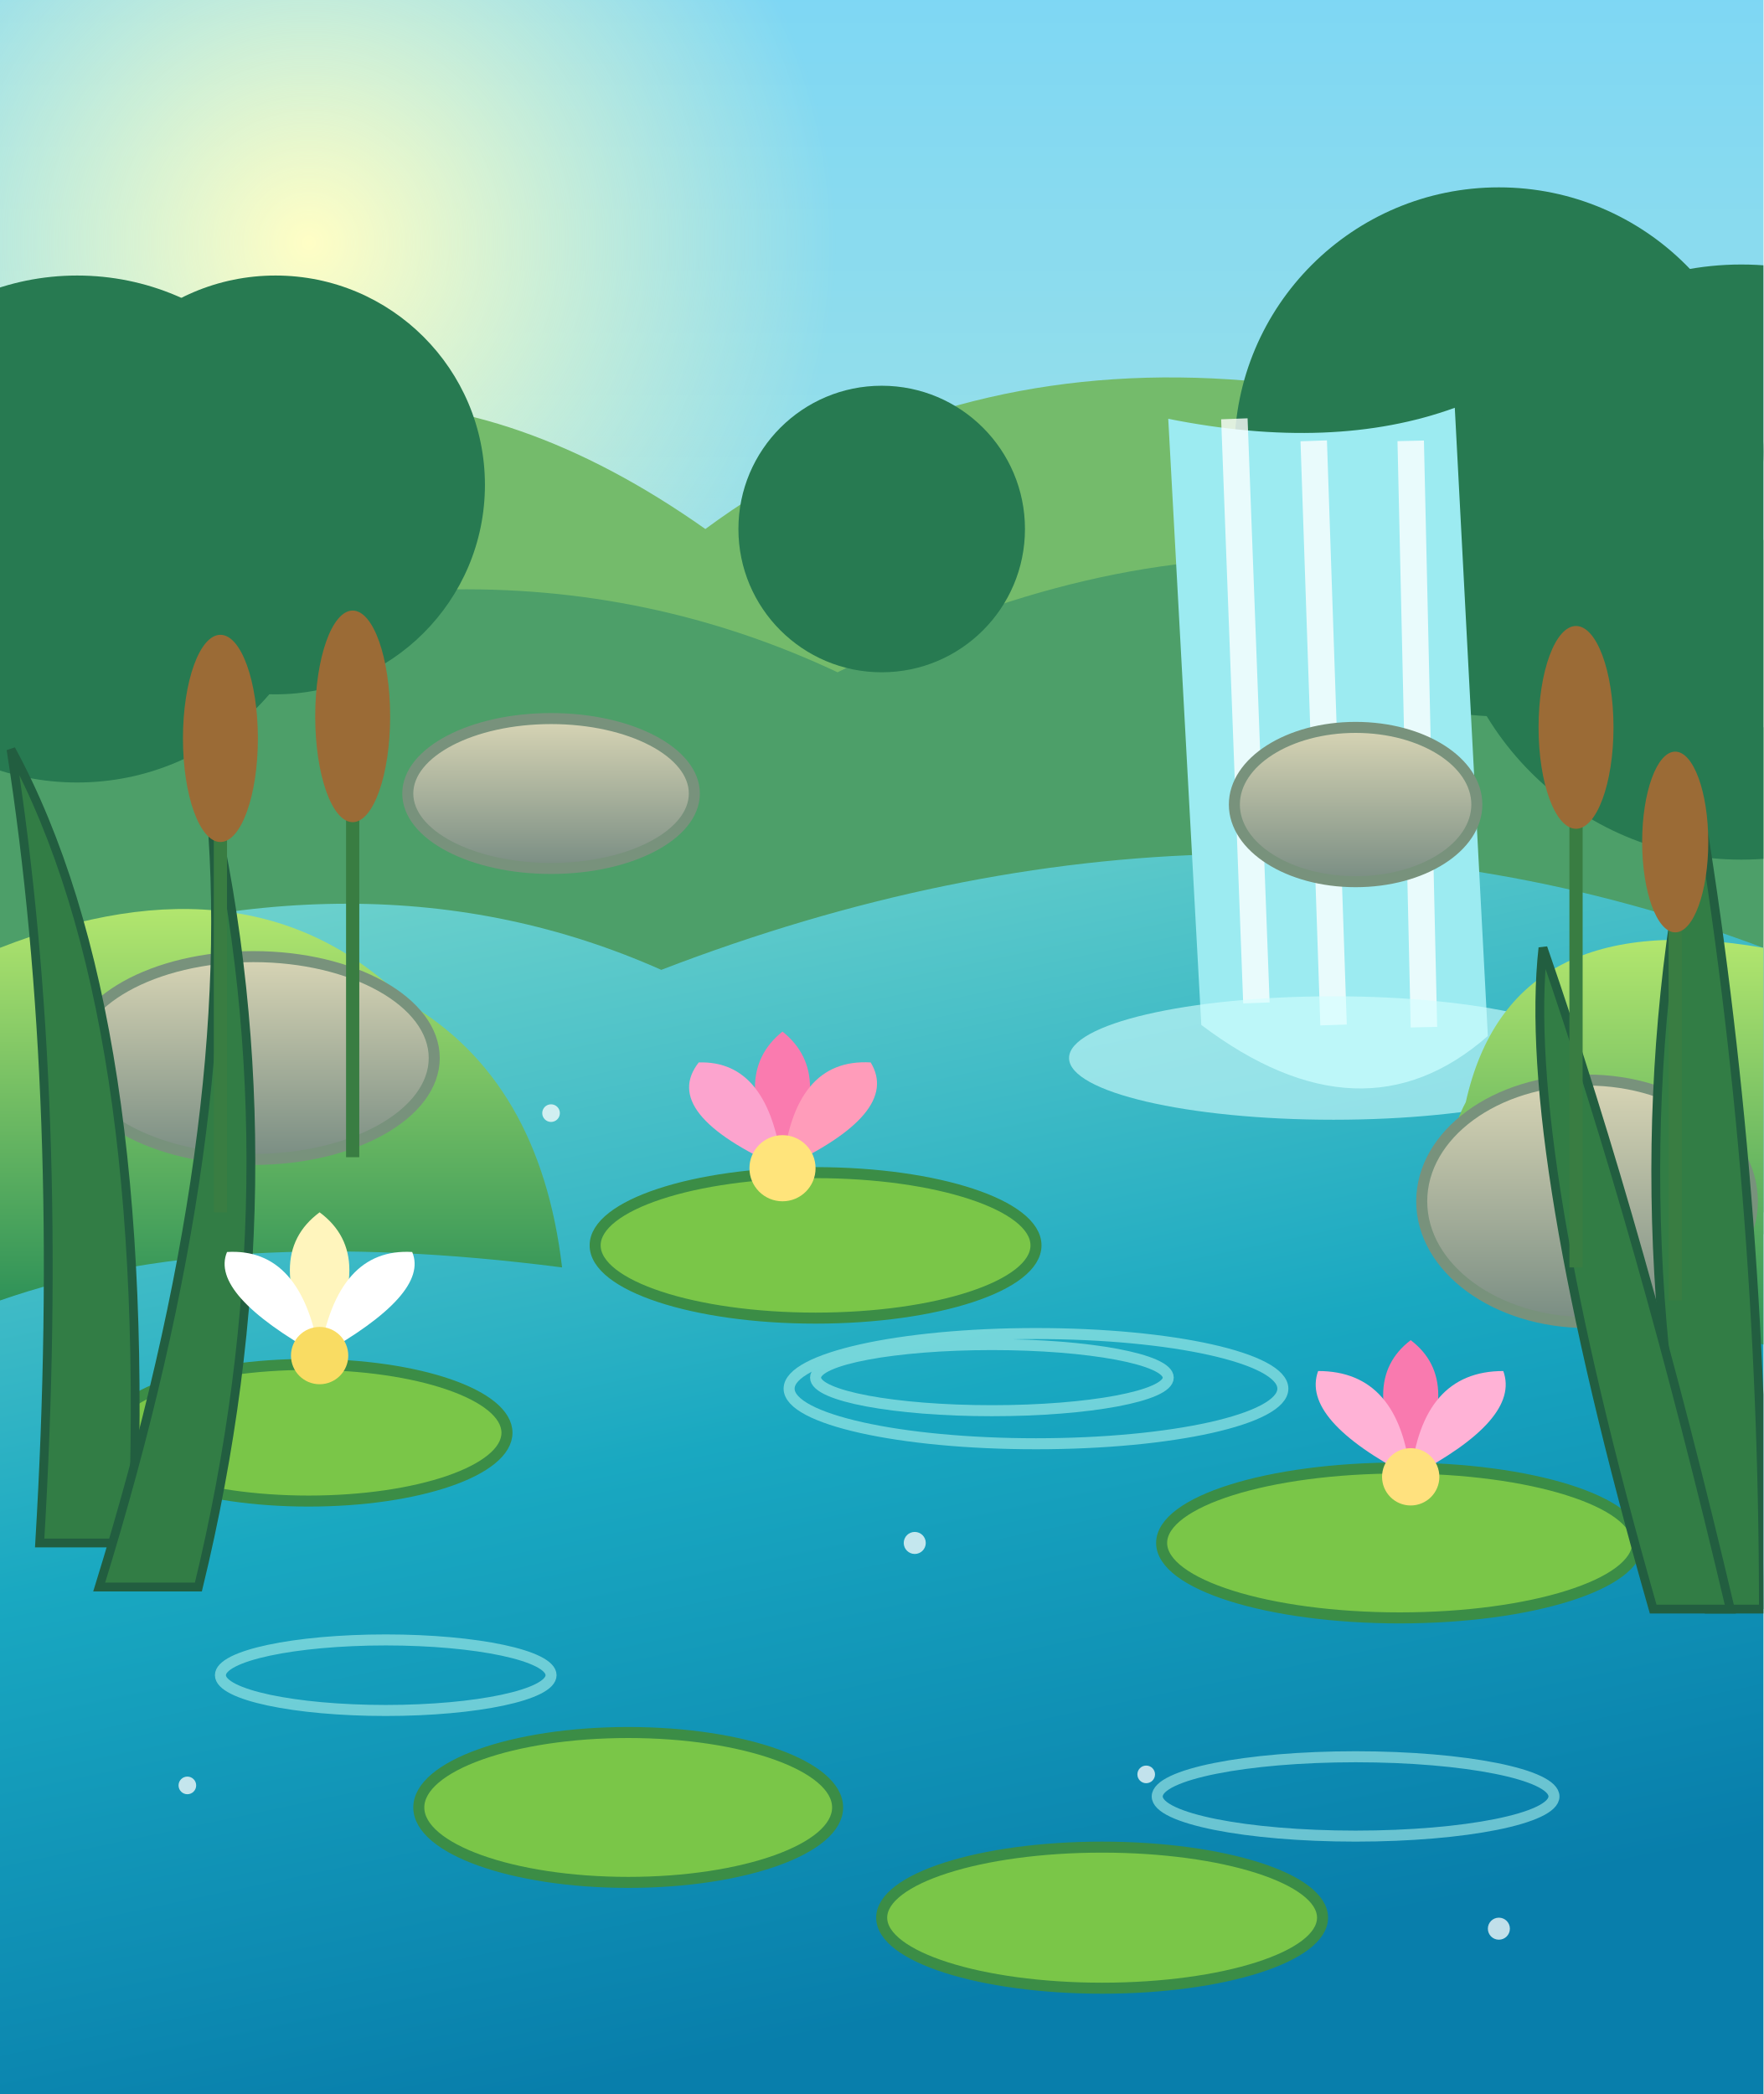
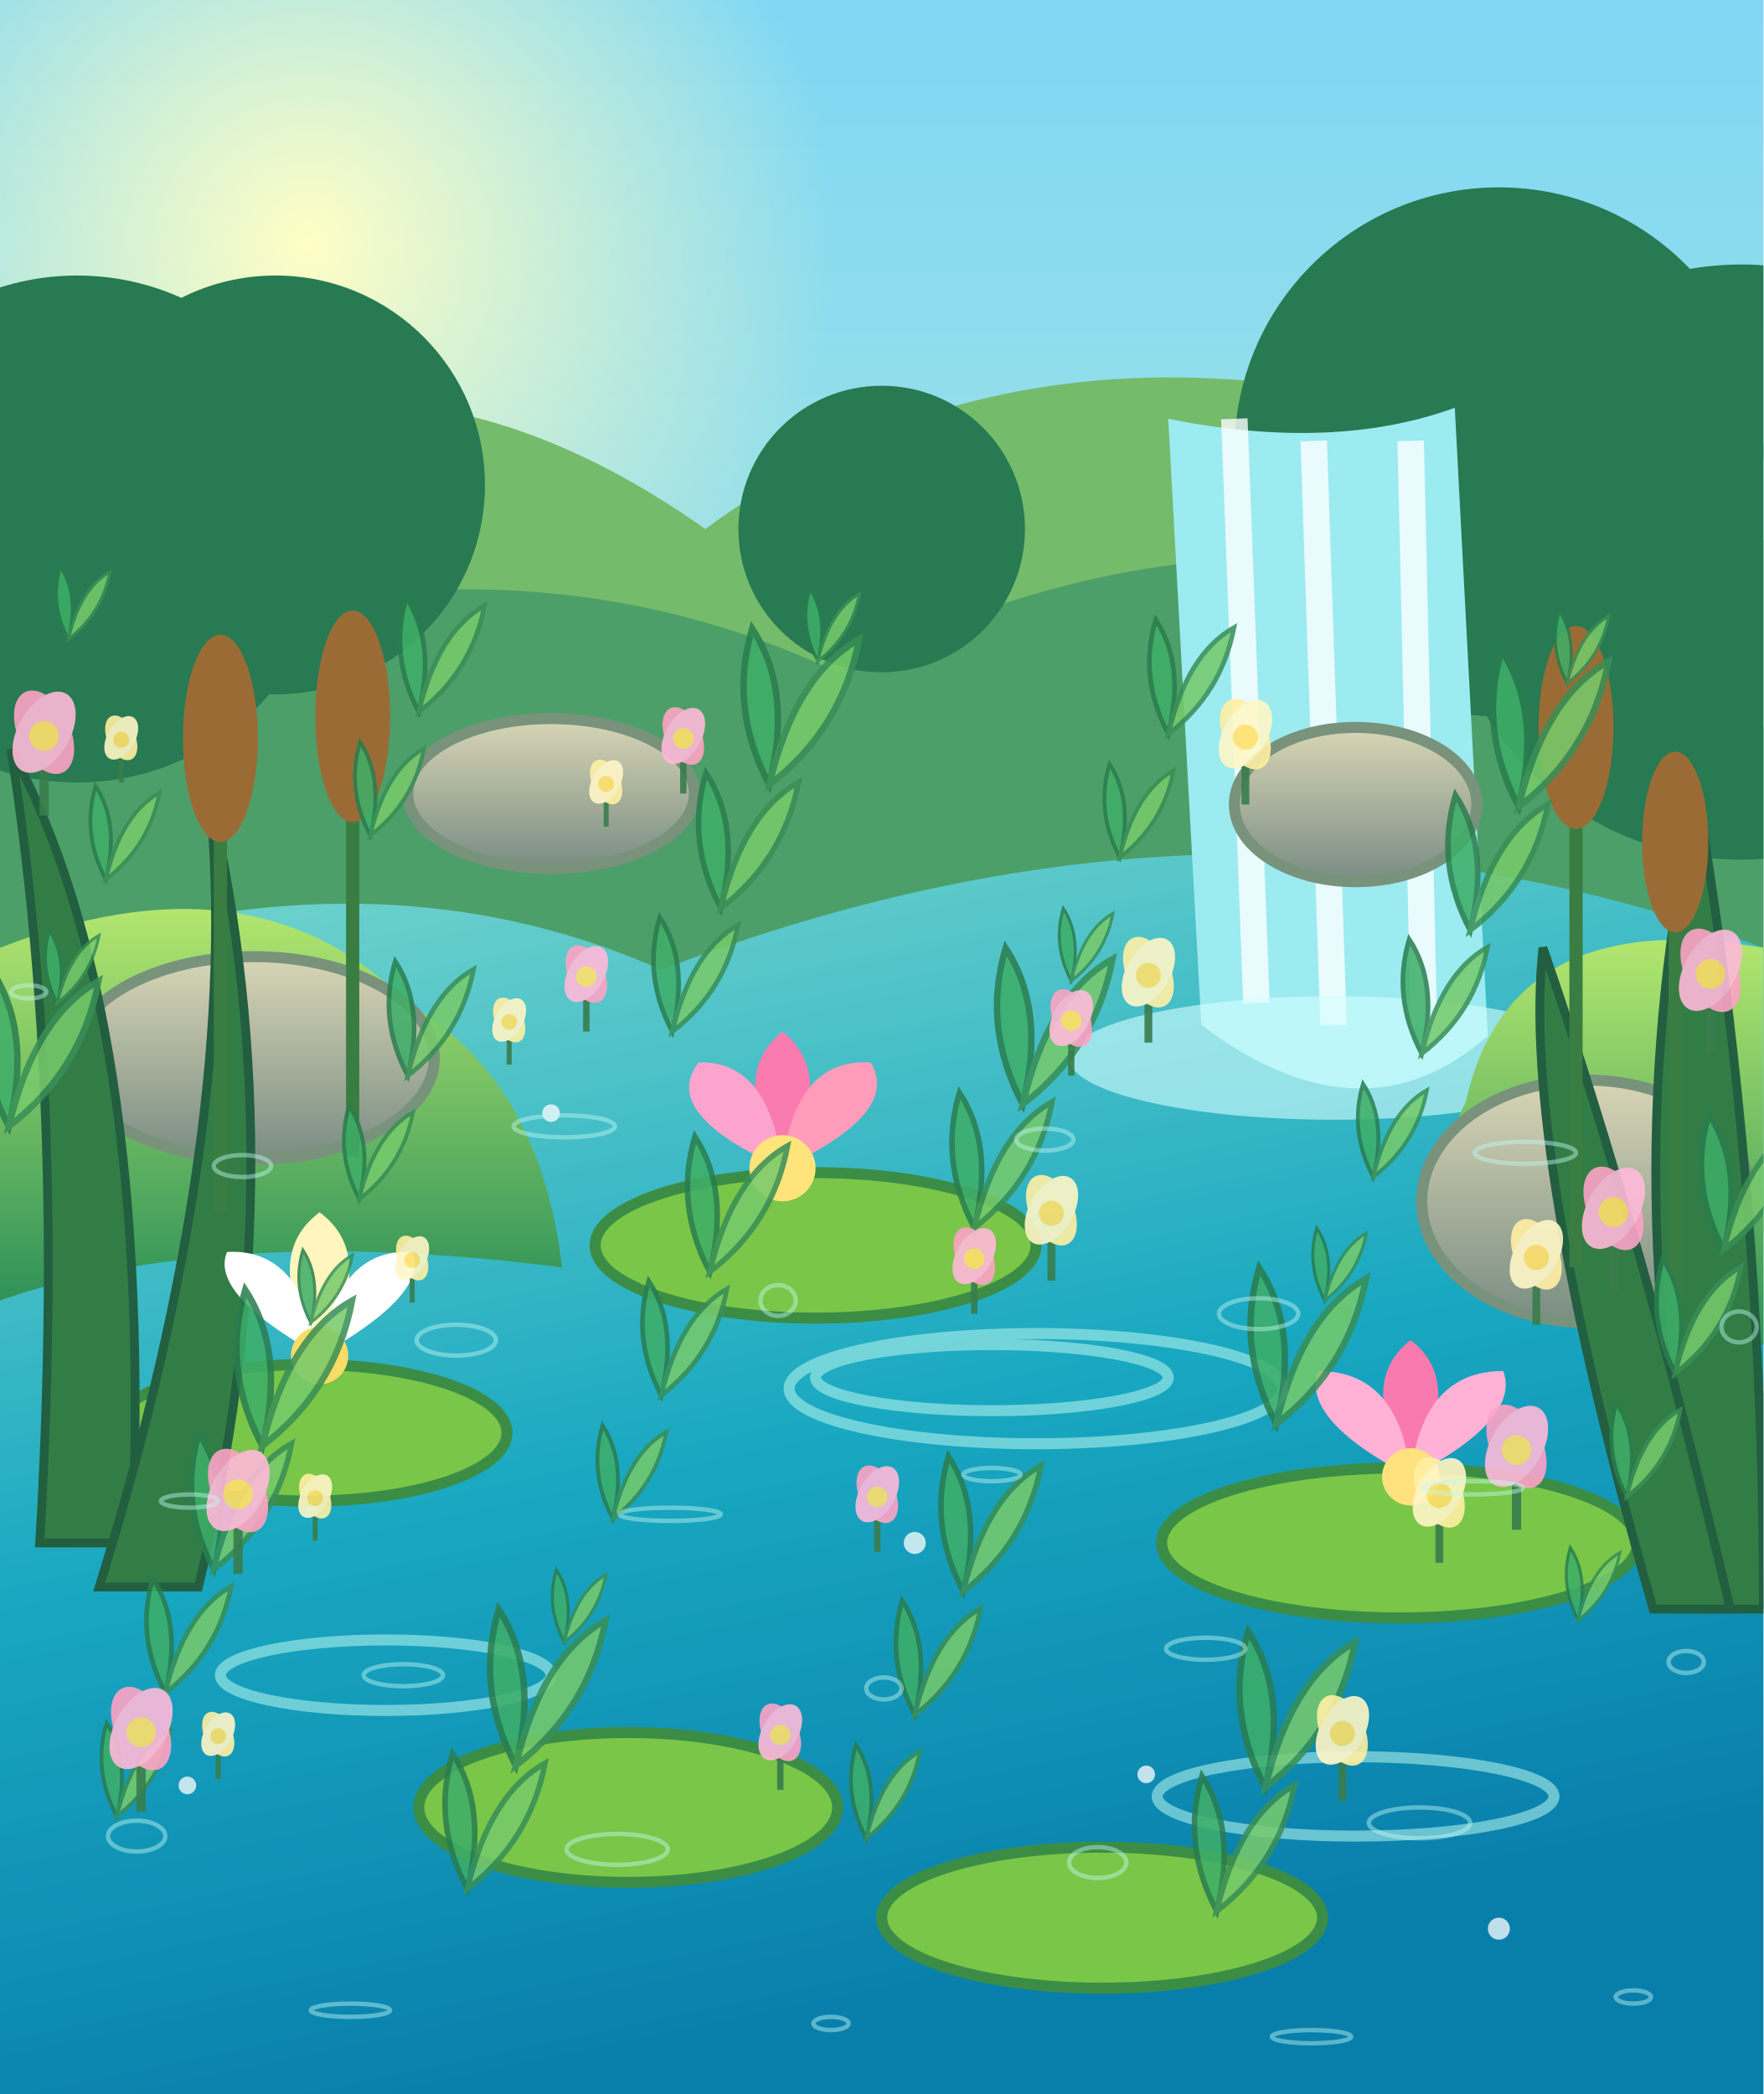
<svg xmlns="http://www.w3.org/2000/svg" viewBox="0 0 800 950" preserveAspectRatio="xMidYMid slice">
  <defs>
    <linearGradient id="sky" x2="0" y2="1">
      <stop stop-color="#7ed7f4" />
      <stop offset="1" stop-color="#e4f9c7" />
    </linearGradient>
    <linearGradient id="water" x2=".3" y2="1">
      <stop stop-color="#7ad8ce" />
      <stop offset=".55" stop-color="#19a8c1" />
      <stop offset="1" stop-color="#087eab" />
    </linearGradient>
    <linearGradient id="grass" x2="0" y2="1">
      <stop stop-color="#b2e66e" />
      <stop offset="1" stop-color="#2f9258" />
    </linearGradient>
    <linearGradient id="rock" x2="0" y2="1">
      <stop stop-color="#d8d5b5" />
      <stop offset="1" stop-color="#798d83" />
    </linearGradient>
    <radialGradient id="sun">
      <stop stop-color="#fffec5" />
      <stop offset="1" stop-color="#fffec5" stop-opacity="0" />
    </radialGradient>
  </defs>
  <rect width="800" height="950" fill="url(#sky)" />
  <circle cx="140" cy="110" r="240" fill="url(#sun)" />
  <path d="M0 250 Q150 120 320 240 Q510 100 800 245 V560 H0Z" fill="#74bb6b" />
  <path d="M0 315 Q210 225 380 305 Q610 190 800 330 V550 H0Z" fill="#4d9f69" />
  <g fill="#277a51">
    <circle cx="35" cy="240" r="115" />
    <circle cx="125" cy="220" r="95" />
    <circle cx="680" cy="205" r="120" />
    <circle cx="790" cy="255" r="135" />
    <circle cx="400" cy="240" r="65" />
  </g>
  <path d="M0 440 Q165 380 300 440 Q560 340 800 430 V950 H0Z" fill="url(#water)" />
  <path d="M530 190 Q605 205 660 185 L675 470 Q618 520 545 465Z" fill="#9cebf1" />
  <path d="M560 190 L570 455 M596 200 L605 465 M640 200 L646 466" stroke="#fff" stroke-width="12" opacity=".78" />
  <ellipse cx="605" cy="480" rx="120" ry="28" fill="#d3ffff" opacity=".6" />
  <path d="M0 430 Q115 385 185 455 Q245 490 255 575 Q100 555 0 590Z" fill="url(#grass)" />
  <path d="M800 430 Q685 410 665 500 Q630 565 800 610Z" fill="url(#grass)" />
  <g fill="url(#rock)" stroke="#78927c" stroke-width="5">
    <ellipse cx="115" cy="480" rx="82" ry="46" />
    <ellipse cx="720" cy="545" rx="75" ry="55" />
    <ellipse cx="615" cy="365" rx="55" ry="35" />
    <ellipse cx="250" cy="360" rx="65" ry="34" />
  </g>
  <g fill="#7ac648" stroke="#3b8d46" stroke-width="5">
    <ellipse cx="140" cy="650" rx="90" ry="31" />
    <ellipse cx="370" cy="565" rx="100" ry="33" />
    <ellipse cx="635" cy="700" rx="108" ry="34" />
    <ellipse cx="285" cy="820" rx="95" ry="34" />
    <ellipse cx="500" cy="870" rx="100" ry="32" />
  </g>
  <g fill="none" stroke="#b8f7ef" stroke-width="5" opacity=".55">
    <ellipse cx="450" cy="625" rx="80" ry="15" />
    <ellipse cx="470" cy="630" rx="112" ry="25" />
    <ellipse cx="175" cy="760" rx="75" ry="16" />
    <ellipse cx="615" cy="815" rx="90" ry="18" />
  </g>
  <g fill="#327d45" stroke="#225e40" stroke-width="4">
    <path d="M18 700 Q30 500 5 340 Q70 460 60 700Z" />
    <path d="M45 720 Q110 510 95 360 Q135 535 90 720Z" />
    <path d="M775 730 Q730 540 770 360 Q800 540 800 730Z" />
    <path d="M750 730 Q690 520 700 430 Q745 560 785 730Z" />
  </g>
  <g stroke="#397d42" stroke-width="6">
    <path d="M100 550V355 M160 525V340 M715 575V340 M760 590V395" />
  </g>
  <g fill="#9b6b36">
    <ellipse cx="100" cy="335" rx="17" ry="47" />
    <ellipse cx="160" cy="325" rx="17" ry="48" />
    <ellipse cx="715" cy="330" rx="17" ry="46" />
    <ellipse cx="760" cy="382" rx="15" ry="41" />
  </g>
  <g>
    <g transform="translate(355 530)">
      <path d="M0 0 Q-25 -42 0 -62 Q25 -42 0 0" fill="#fa7baf" />
      <path d="M0 0 Q-56 -25 -38 -48 Q-6 -49 0 0" fill="#fca4ce" />
      <path d="M0 0 Q54 -25 40 -48 Q5 -50 0 0" fill="#ff9cba" />
      <circle r="15" fill="#ffe47b" />
    </g>
    <g transform="translate(145 615)">
      <path d="M0 0 Q-27 -45 0 -65 Q27 -45 0 0" fill="#fff5bd" />
      <path d="M0 0 Q-50 -28 -42 -47 Q-8 -49 0 0" fill="#fff" />
      <path d="M0 0 Q50 -28 42 -47 Q8 -49 0 0" fill="#fff" />
      <circle r="13" fill="#f9dc63" />
    </g>
    <g transform="translate(640 670)">
      <path d="M0 0 Q-25 -43 0 -62 Q25 -43 0 0" fill="#f97aaf" />
      <path d="M0 0 Q-50 -26 -42 -48 Q-5 -48 0 0" fill="#ffb2d6" />
      <path d="M0 0 Q50 -26 42 -48 Q5 -48 0 0" fill="#ffb2d6" />
      <circle r="13" fill="#ffe17e" />
    </g>
  </g>
  <g fill="#fff" opacity=".75">
    <circle cx="250" cy="505" r="4" />
    <circle cx="415" cy="700" r="5" />
    <circle cx="520" cy="805" r="4" />
    <circle cx="85" cy="810" r="4" />
    <circle cx="680" cy="875" r="5" />
  </g>
+   <g aria-hidden="true">
+     <g transform="translate(31 290) scale(0.45)" opacity=".86">
+       <path d="M0 0Q-19 -36 -8 -73Q11 -44 0 0Z" fill="#3eae67" stroke="#287d4e" stroke-width="3" />
+       <path d="M0 0Q12 -51 42 -68Q34 -26 0 0Z" fill="#76ca6b" stroke="#388f56" stroke-width="3" />
+     </g>
+     <g transform="translate(168 379) scale(0.58)" opacity=".86">
+       <path d="M0 0Q-19 -36 -8 -73Q11 -44 0 0Z" fill="#3eae67" stroke="#287d4e" stroke-width="3" />
+       <path d="M0 0Q12 -51 42 -68Q34 -26 0 0Z" fill="#76ca6b" stroke="#388f56" stroke-width="3" />
+     </g>
+     <g transform="translate(305 468) scale(0.71)" opacity=".86">
+       <path d="M0 0Q-19 -36 -8 -73Q11 -44 0 0Z" fill="#3eae67" stroke="#287d4e" stroke-width="3" />
+       <path d="M0 0Q12 -51 42 -68Q34 -26 0 0Z" fill="#76ca6b" stroke="#388f56" stroke-width="3" />
+     </g>
+     <g transform="translate(442 557) scale(0.84)" opacity=".86">
+       <path d="M0 0Q-19 -36 -8 -73Q11 -44 0 0Z" fill="#3eae67" stroke="#287d4e" stroke-width="3" />
+       <path d="M0 0Q12 -51 42 -68Q34 -26 0 0Z" fill="#76ca6b" stroke="#388f56" stroke-width="3" />
+     </g>
+     <g transform="translate(579 646) scale(0.97)" opacity=".86">
+       <path d="M0 0Q-19 -36 -8 -73Q11 -44 0 0Z" fill="#3eae67" stroke="#287d4e" stroke-width="3" />
+       <path d="M0 0Q12 -51 42 -68Q34 -26 0 0Z" fill="#76ca6b" stroke="#388f56" stroke-width="3" />
+     </g>
+     <g transform="translate(716 735) scale(0.45)" opacity=".86">
+       <path d="M0 0Q-19 -36 -8 -73Q11 -44 0 0Z" fill="#3eae67" stroke="#287d4e" stroke-width="3" />
+       <path d="M0 0Q12 -51 42 -68Q34 -26 0 0Z" fill="#76ca6b" stroke="#388f56" stroke-width="3" />
+     </g>
+     <g transform="translate(53 824) scale(0.58)" opacity=".86">
+       <path d="M0 0Q-19 -36 -8 -73Q11 -44 0 0Z" fill="#3eae67" stroke="#287d4e" stroke-width="3" />
+       <path d="M0 0Q12 -51 42 -68Q34 -26 0 0Z" fill="#76ca6b" stroke="#388f56" stroke-width="3" />
+     </g>
+     <g transform="translate(190 323) scale(0.71)" opacity=".86">
+       <path d="M0 0Q-19 -36 -8 -73Q11 -44 0 0Z" fill="#3eae67" stroke="#287d4e" stroke-width="3" />
+       <path d="M0 0Q12 -51 42 -68Q34 -26 0 0Z" fill="#76ca6b" stroke="#388f56" stroke-width="3" />
+     </g>
+     <g transform="translate(327 412) scale(0.84)" opacity=".86">
+       <path d="M0 0Q-19 -36 -8 -73Q11 -44 0 0Z" fill="#3eae67" stroke="#287d4e" stroke-width="3" />
+       <path d="M0 0Q12 -51 42 -68Q34 -26 0 0Z" fill="#76ca6b" stroke="#388f56" stroke-width="3" />
+     </g>
+     <g transform="translate(464 501) scale(0.97)" opacity=".86">
+       <path d="M0 0Q-19 -36 -8 -73Q11 -44 0 0Z" fill="#3eae67" stroke="#287d4e" stroke-width="3" />
+       <path d="M0 0Q12 -51 42 -68Q34 -26 0 0Z" fill="#76ca6b" stroke="#388f56" stroke-width="3" />
+     </g>
+     <g transform="translate(601 590) scale(0.45)" opacity=".86">
+       <path d="M0 0Q-19 -36 -8 -73Q11 -44 0 0Z" fill="#3eae67" stroke="#287d4e" stroke-width="3" />
+       <path d="M0 0Q12 -51 42 -68Q34 -26 0 0Z" fill="#76ca6b" stroke="#388f56" stroke-width="3" />
+     </g>
+     <g transform="translate(738 679) scale(0.58)" opacity=".86">
+       <path d="M0 0Q-19 -36 -8 -73Q11 -44 0 0Z" fill="#3eae67" stroke="#287d4e" stroke-width="3" />
+       <path d="M0 0Q12 -51 42 -68Q34 -26 0 0Z" fill="#76ca6b" stroke="#388f56" stroke-width="3" />
+     </g>
+     <g transform="translate(75 768) scale(0.71)" opacity=".86">
+       <path d="M0 0Q-19 -36 -8 -73Q11 -44 0 0Z" fill="#3eae67" stroke="#287d4e" stroke-width="3" />
+       <path d="M0 0Q12 -51 42 -68Q34 -26 0 0Z" fill="#76ca6b" stroke="#388f56" stroke-width="3" />
+     </g>
+     <g transform="translate(212 857) scale(0.84)" opacity=".86">
+       <path d="M0 0Q-19 -36 -8 -73Q11 -44 0 0Z" fill="#3eae67" stroke="#287d4e" stroke-width="3" />
+       <path d="M0 0Q12 -51 42 -68Q34 -26 0 0Z" fill="#76ca6b" stroke="#388f56" stroke-width="3" />
+     </g>
+     <g transform="translate(349 356) scale(0.97)" opacity=".86">
+       <path d="M0 0Q-19 -36 -8 -73Q11 -44 0 0Z" fill="#3eae67" stroke="#287d4e" stroke-width="3" />
+       <path d="M0 0Q12 -51 42 -68Q34 -26 0 0Z" fill="#76ca6b" stroke="#388f56" stroke-width="3" />
+     </g>
+     <g transform="translate(486 445) scale(0.45)" opacity=".86">
+       <path d="M0 0Q-19 -36 -8 -73Q11 -44 0 0Z" fill="#3eae67" stroke="#287d4e" stroke-width="3" />
+       <path d="M0 0Q12 -51 42 -68Q34 -26 0 0Z" fill="#76ca6b" stroke="#388f56" stroke-width="3" />
+     </g>
+     <g transform="translate(623 534) scale(0.58)" opacity=".86">
+       <path d="M0 0Q-19 -36 -8 -73Q11 -44 0 0Z" fill="#3eae67" stroke="#287d4e" stroke-width="3" />
+       <path d="M0 0Q12 -51 42 -68Q34 -26 0 0Z" fill="#76ca6b" stroke="#388f56" stroke-width="3" />
+     </g>
+     <g transform="translate(760 623) scale(0.71)" opacity=".86">
+       <path d="M0 0Q-19 -36 -8 -73Q11 -44 0 0Z" fill="#3eae67" stroke="#287d4e" stroke-width="3" />
+       <path d="M0 0Q12 -51 42 -68Q34 -26 0 0Z" fill="#76ca6b" stroke="#388f56" stroke-width="3" />
+     </g>
+     <g transform="translate(97 712) scale(0.84)" opacity=".86">
+       <path d="M0 0Q-19 -36 -8 -73Q11 -44 0 0Z" fill="#3eae67" stroke="#287d4e" stroke-width="3" />
+       <path d="M0 0Q12 -51 42 -68Q34 -26 0 0Z" fill="#76ca6b" stroke="#388f56" stroke-width="3" />
+     </g>
+     <g transform="translate(234 801) scale(0.97)" opacity=".86">
+       <path d="M0 0Q-19 -36 -8 -73Q11 -44 0 0Z" fill="#3eae67" stroke="#287d4e" stroke-width="3" />
+       <path d="M0 0Q12 -51 42 -68Q34 -26 0 0Z" fill="#76ca6b" stroke="#388f56" stroke-width="3" />
+     </g>
+     <g transform="translate(371 300) scale(0.45)" opacity=".86">
+       <path d="M0 0Q-19 -36 -8 -73Q11 -44 0 0Z" fill="#3eae67" stroke="#287d4e" stroke-width="3" />
+       <path d="M0 0Q12 -51 42 -68Q34 -26 0 0Z" fill="#76ca6b" stroke="#388f56" stroke-width="3" />
+     </g>
+     <g transform="translate(508 389) scale(0.58)" opacity=".86">
+       <path d="M0 0Q-19 -36 -8 -73Q11 -44 0 0Z" fill="#3eae67" stroke="#287d4e" stroke-width="3" />
+       <path d="M0 0Q12 -51 42 -68Q34 -26 0 0Z" fill="#76ca6b" stroke="#388f56" stroke-width="3" />
+     </g>
+     <g transform="translate(645 478) scale(0.71)" opacity=".86">
+       <path d="M0 0Q-19 -36 -8 -73Q11 -44 0 0Z" fill="#3eae67" stroke="#287d4e" stroke-width="3" />
+       <path d="M0 0Q12 -51 42 -68Q34 -26 0 0Z" fill="#76ca6b" stroke="#388f56" stroke-width="3" />
+     </g>
+     <g transform="translate(782 567) scale(0.84)" opacity=".86">
+       <path d="M0 0Q-19 -36 -8 -73Q11 -44 0 0Z" fill="#3eae67" stroke="#287d4e" stroke-width="3" />
+       <path d="M0 0Q12 -51 42 -68Q34 -26 0 0Z" fill="#76ca6b" stroke="#388f56" stroke-width="3" />
+     </g>
+     <g transform="translate(119 656) scale(0.97)" opacity=".86">
+       <path d="M0 0Q-19 -36 -8 -73Q11 -44 0 0Z" fill="#3eae67" stroke="#287d4e" stroke-width="3" />
+       <path d="M0 0Q12 -51 42 -68Q34 -26 0 0Z" fill="#76ca6b" stroke="#388f56" stroke-width="3" />
+     </g>
+     <g transform="translate(256 745) scale(0.45)" opacity=".86">
+       <path d="M0 0Q-19 -36 -8 -73Q11 -44 0 0Z" fill="#3eae67" stroke="#287d4e" stroke-width="3" />
+       <path d="M0 0Q12 -51 42 -68Q34 -26 0 0Z" fill="#76ca6b" stroke="#388f56" stroke-width="3" />
+     </g>
+     <g transform="translate(393 834) scale(0.58)" opacity=".86">
+       <path d="M0 0Q-19 -36 -8 -73Q11 -44 0 0Z" fill="#3eae67" stroke="#287d4e" stroke-width="3" />
+       <path d="M0 0Q12 -51 42 -68Q34 -26 0 0Z" fill="#76ca6b" stroke="#388f56" stroke-width="3" />
+     </g>
+     <g transform="translate(530 333) scale(0.71)" opacity=".86">
+       <path d="M0 0Q-19 -36 -8 -73Q11 -44 0 0Z" fill="#3eae67" stroke="#287d4e" stroke-width="3" />
+       <path d="M0 0Q12 -51 42 -68Q34 -26 0 0Z" fill="#76ca6b" stroke="#388f56" stroke-width="3" />
+     </g>
+     <g transform="translate(667 422) scale(0.84)" opacity=".86">
+       <path d="M0 0Q-19 -36 -8 -73Q11 -44 0 0Z" fill="#3eae67" stroke="#287d4e" stroke-width="3" />
+       <path d="M0 0Q12 -51 42 -68Q34 -26 0 0Z" fill="#76ca6b" stroke="#388f56" stroke-width="3" />
+     </g>
+     <g transform="translate(4 511) scale(0.97)" opacity=".86">
+       <path d="M0 0Q-19 -36 -8 -73Q11 -44 0 0Z" fill="#3eae67" stroke="#287d4e" stroke-width="3" />
+       <path d="M0 0Q12 -51 42 -68Q34 -26 0 0Z" fill="#76ca6b" stroke="#388f56" stroke-width="3" />
+     </g>
+     <g transform="translate(141 600) scale(0.45)" opacity=".86">
+       <path d="M0 0Q-19 -36 -8 -73Q11 -44 0 0Z" fill="#3eae67" stroke="#287d4e" stroke-width="3" />
+       <path d="M0 0Q12 -51 42 -68Q34 -26 0 0Z" fill="#76ca6b" stroke="#388f56" stroke-width="3" />
+     </g>
+     <g transform="translate(278 689) scale(0.58)" opacity=".86">
+       <path d="M0 0Q-19 -36 -8 -73Q11 -44 0 0Z" fill="#3eae67" stroke="#287d4e" stroke-width="3" />
+       <path d="M0 0Q12 -51 42 -68Q34 -26 0 0Z" fill="#76ca6b" stroke="#388f56" stroke-width="3" />
+     </g>
+     <g transform="translate(415 778) scale(0.71)" opacity=".86">
+       <path d="M0 0Q-19 -36 -8 -73Q11 -44 0 0Z" fill="#3eae67" stroke="#287d4e" stroke-width="3" />
+       <path d="M0 0Q12 -51 42 -68Q34 -26 0 0Z" fill="#76ca6b" stroke="#388f56" stroke-width="3" />
+     </g>
+     <g transform="translate(552 867) scale(0.84)" opacity=".86">
+       <path d="M0 0Q-19 -36 -8 -73Q11 -44 0 0Z" fill="#3eae67" stroke="#287d4e" stroke-width="3" />
+       <path d="M0 0Q12 -51 42 -68Q34 -26 0 0Z" fill="#76ca6b" stroke="#388f56" stroke-width="3" />
+     </g>
+     <g transform="translate(689 366) scale(0.97)" opacity=".86">
+       <path d="M0 0Q-19 -36 -8 -73Q11 -44 0 0Z" fill="#3eae67" stroke="#287d4e" stroke-width="3" />
+       <path d="M0 0Q12 -51 42 -68Q34 -26 0 0Z" fill="#76ca6b" stroke="#388f56" stroke-width="3" />
+     </g>
+     <g transform="translate(26 455) scale(0.45)" opacity=".86">
+       <path d="M0 0Q-19 -36 -8 -73Q11 -44 0 0Z" fill="#3eae67" stroke="#287d4e" stroke-width="3" />
+       <path d="M0 0Q12 -51 42 -68Q34 -26 0 0Z" fill="#76ca6b" stroke="#388f56" stroke-width="3" />
+     </g>
+     <g transform="translate(163 544) scale(0.58)" opacity=".86">
+       <path d="M0 0Q-19 -36 -8 -73Q11 -44 0 0Z" fill="#3eae67" stroke="#287d4e" stroke-width="3" />
+       <path d="M0 0Q12 -51 42 -68Q34 -26 0 0Z" fill="#76ca6b" stroke="#388f56" stroke-width="3" />
+     </g>
+     <g transform="translate(300 633) scale(0.71)" opacity=".86">
+       <path d="M0 0Q-19 -36 -8 -73Q11 -44 0 0Z" fill="#3eae67" stroke="#287d4e" stroke-width="3" />
+       <path d="M0 0Q12 -51 42 -68Q34 -26 0 0Z" fill="#76ca6b" stroke="#388f56" stroke-width="3" />
+     </g>
+     <g transform="translate(437 722) scale(0.84)" opacity=".86">
+       <path d="M0 0Q-19 -36 -8 -73Q11 -44 0 0Z" fill="#3eae67" stroke="#287d4e" stroke-width="3" />
+       <path d="M0 0Q12 -51 42 -68Q34 -26 0 0Z" fill="#76ca6b" stroke="#388f56" stroke-width="3" />
+     </g>
+     <g transform="translate(574 811) scale(0.97)" opacity=".86">
+       <path d="M0 0Q-19 -36 -8 -73Q11 -44 0 0Z" fill="#3eae67" stroke="#287d4e" stroke-width="3" />
+       <path d="M0 0Q12 -51 42 -68Q34 -26 0 0Z" fill="#76ca6b" stroke="#388f56" stroke-width="3" />
+     </g>
+     <g transform="translate(711 310) scale(0.45)" opacity=".86">
+       <path d="M0 0Q-19 -36 -8 -73Q11 -44 0 0Z" fill="#3eae67" stroke="#287d4e" stroke-width="3" />
+       <path d="M0 0Q12 -51 42 -68Q34 -26 0 0Z" fill="#76ca6b" stroke="#388f56" stroke-width="3" />
+     </g>
+     <g transform="translate(48 399) scale(0.58)" opacity=".86">
+       <path d="M0 0Q-19 -36 -8 -73Q11 -44 0 0Z" fill="#3eae67" stroke="#287d4e" stroke-width="3" />
+       <path d="M0 0Q12 -51 42 -68Q34 -26 0 0Z" fill="#76ca6b" stroke="#388f56" stroke-width="3" />
+     </g>
+     <g transform="translate(185 488) scale(0.71)" opacity=".86">
+       <path d="M0 0Q-19 -36 -8 -73Q11 -44 0 0Z" fill="#3eae67" stroke="#287d4e" stroke-width="3" />
+       <path d="M0 0Q12 -51 42 -68Q34 -26 0 0Z" fill="#76ca6b" stroke="#388f56" stroke-width="3" />
+     </g>
+     <g transform="translate(322 577) scale(0.84)" opacity=".86">
+       <path d="M0 0Q-19 -36 -8 -73Q11 -44 0 0Z" fill="#3eae67" stroke="#287d4e" stroke-width="3" />
+       <path d="M0 0Q12 -51 42 -68Q34 -26 0 0Z" fill="#76ca6b" stroke="#388f56" stroke-width="3" />
+     </g>
+     <g transform="translate(55 355) scale(0.45)" opacity=".9">
+       <path d="M0 0V-42" stroke="#387c4d" stroke-width="5" />
+       <ellipse cy="-45" rx="14" ry="24" fill="#fff0a3" transform="rotate(-25 0 -45)" />
+       <ellipse cy="-45" rx="14" ry="24" fill="#fff6c6" transform="rotate(30 0 -45)" />
+       <circle cy="-43" r="8" fill="#ffe06c" />
+     </g>
+     <g transform="translate(266 468) scale(0.58)" opacity=".9">
+       <path d="M0 0V-42" stroke="#387c4d" stroke-width="5" />
+       <ellipse cy="-45" rx="14" ry="24" fill="#fda3c5" transform="rotate(-25 0 -45)" />
+       <ellipse cy="-45" rx="14" ry="24" fill="#ffb9d9" transform="rotate(30 0 -45)" />
+       <circle cy="-43" r="8" fill="#ffe06c" />
+     </g>
+     <g transform="translate(477 581) scale(0.71)" opacity=".9">
+       <path d="M0 0V-42" stroke="#387c4d" stroke-width="5" />
+       <ellipse cy="-45" rx="14" ry="24" fill="#fff0a3" transform="rotate(-25 0 -45)" />
+       <ellipse cy="-45" rx="14" ry="24" fill="#fff6c6" transform="rotate(30 0 -45)" />
+       <circle cy="-43" r="8" fill="#ffe06c" />
+     </g>
+     <g transform="translate(688 694) scale(0.84)" opacity=".9">
+       <path d="M0 0V-42" stroke="#387c4d" stroke-width="5" />
+       <ellipse cy="-45" rx="14" ry="24" fill="#fda3c5" transform="rotate(-25 0 -45)" />
+       <ellipse cy="-45" rx="14" ry="24" fill="#ffb9d9" transform="rotate(30 0 -45)" />
+       <circle cy="-43" r="8" fill="#ffe06c" />
+     </g>
+     <g transform="translate(99 807) scale(0.45)" opacity=".9">
+       <path d="M0 0V-42" stroke="#387c4d" stroke-width="5" />
+       <ellipse cy="-45" rx="14" ry="24" fill="#fff0a3" transform="rotate(-25 0 -45)" />
+       <ellipse cy="-45" rx="14" ry="24" fill="#fff6c6" transform="rotate(30 0 -45)" />
+       <circle cy="-43" r="8" fill="#ffe06c" />
+     </g>
+     <g transform="translate(310 360) scale(0.58)" opacity=".9">
+       <path d="M0 0V-42" stroke="#387c4d" stroke-width="5" />
+       <ellipse cy="-45" rx="14" ry="24" fill="#fda3c5" transform="rotate(-25 0 -45)" />
+       <ellipse cy="-45" rx="14" ry="24" fill="#ffb9d9" transform="rotate(30 0 -45)" />
+       <circle cy="-43" r="8" fill="#ffe06c" />
+     </g>
+     <g transform="translate(521 473) scale(0.71)" opacity=".9">
+       <path d="M0 0V-42" stroke="#387c4d" stroke-width="5" />
+       <ellipse cy="-45" rx="14" ry="24" fill="#fff0a3" transform="rotate(-25 0 -45)" />
+       <ellipse cy="-45" rx="14" ry="24" fill="#fff6c6" transform="rotate(30 0 -45)" />
+       <circle cy="-43" r="8" fill="#ffe06c" />
+     </g>
+     <g transform="translate(732 586) scale(0.84)" opacity=".9">
+       <path d="M0 0V-42" stroke="#387c4d" stroke-width="5" />
+       <ellipse cy="-45" rx="14" ry="24" fill="#fda3c5" transform="rotate(-25 0 -45)" />
+       <ellipse cy="-45" rx="14" ry="24" fill="#ffb9d9" transform="rotate(30 0 -45)" />
+       <circle cy="-43" r="8" fill="#ffe06c" />
+     </g>
+     <g transform="translate(143 699) scale(0.45)" opacity=".9">
+       <path d="M0 0V-42" stroke="#387c4d" stroke-width="5" />
+       <ellipse cy="-45" rx="14" ry="24" fill="#fff0a3" transform="rotate(-25 0 -45)" />
+       <ellipse cy="-45" rx="14" ry="24" fill="#fff6c6" transform="rotate(30 0 -45)" />
+       <circle cy="-43" r="8" fill="#ffe06c" />
+     </g>
+     <g transform="translate(354 812) scale(0.58)" opacity=".9">
+       <path d="M0 0V-42" stroke="#387c4d" stroke-width="5" />
+       <ellipse cy="-45" rx="14" ry="24" fill="#fda3c5" transform="rotate(-25 0 -45)" />
+       <ellipse cy="-45" rx="14" ry="24" fill="#ffb9d9" transform="rotate(30 0 -45)" />
+       <circle cy="-43" r="8" fill="#ffe06c" />
+     </g>
+     <g transform="translate(565 365) scale(0.71)" opacity=".9">
+       <path d="M0 0V-42" stroke="#387c4d" stroke-width="5" />
+       <ellipse cy="-45" rx="14" ry="24" fill="#fff0a3" transform="rotate(-25 0 -45)" />
+       <ellipse cy="-45" rx="14" ry="24" fill="#fff6c6" transform="rotate(30 0 -45)" />
+       <circle cy="-43" r="8" fill="#ffe06c" />
+     </g>
+     <g transform="translate(776 478) scale(0.84)" opacity=".9">
+       <path d="M0 0V-42" stroke="#387c4d" stroke-width="5" />
+       <ellipse cy="-45" rx="14" ry="24" fill="#fda3c5" transform="rotate(-25 0 -45)" />
+       <ellipse cy="-45" rx="14" ry="24" fill="#ffb9d9" transform="rotate(30 0 -45)" />
+       <circle cy="-43" r="8" fill="#ffe06c" />
+     </g>
+     <g transform="translate(187 591) scale(0.45)" opacity=".9">
+       <path d="M0 0V-42" stroke="#387c4d" stroke-width="5" />
+       <ellipse cy="-45" rx="14" ry="24" fill="#fff0a3" transform="rotate(-25 0 -45)" />
+       <ellipse cy="-45" rx="14" ry="24" fill="#fff6c6" transform="rotate(30 0 -45)" />
+       <circle cy="-43" r="8" fill="#ffe06c" />
+     </g>
+     <g transform="translate(398 704) scale(0.58)" opacity=".9">
+       <path d="M0 0V-42" stroke="#387c4d" stroke-width="5" />
+       <ellipse cy="-45" rx="14" ry="24" fill="#fda3c5" transform="rotate(-25 0 -45)" />
+       <ellipse cy="-45" rx="14" ry="24" fill="#ffb9d9" transform="rotate(30 0 -45)" />
+       <circle cy="-43" r="8" fill="#ffe06c" />
+     </g>
+     <g transform="translate(609 817) scale(0.71)" opacity=".9">
+       <path d="M0 0V-42" stroke="#387c4d" stroke-width="5" />
+       <ellipse cy="-45" rx="14" ry="24" fill="#fff0a3" transform="rotate(-25 0 -45)" />
+       <ellipse cy="-45" rx="14" ry="24" fill="#fff6c6" transform="rotate(30 0 -45)" />
+       <circle cy="-43" r="8" fill="#ffe06c" />
+     </g>
+     <g transform="translate(20 370) scale(0.84)" opacity=".9">
+       <path d="M0 0V-42" stroke="#387c4d" stroke-width="5" />
+       <ellipse cy="-45" rx="14" ry="24" fill="#fda3c5" transform="rotate(-25 0 -45)" />
+       <ellipse cy="-45" rx="14" ry="24" fill="#ffb9d9" transform="rotate(30 0 -45)" />
+       <circle cy="-43" r="8" fill="#ffe06c" />
+     </g>
+     <g transform="translate(231 483) scale(0.45)" opacity=".9">
+       <path d="M0 0V-42" stroke="#387c4d" stroke-width="5" />
+       <ellipse cy="-45" rx="14" ry="24" fill="#fff0a3" transform="rotate(-25 0 -45)" />
+       <ellipse cy="-45" rx="14" ry="24" fill="#fff6c6" transform="rotate(30 0 -45)" />
+       <circle cy="-43" r="8" fill="#ffe06c" />
+     </g>
+     <g transform="translate(442 596) scale(0.58)" opacity=".9">
+       <path d="M0 0V-42" stroke="#387c4d" stroke-width="5" />
+       <ellipse cy="-45" rx="14" ry="24" fill="#fda3c5" transform="rotate(-25 0 -45)" />
+       <ellipse cy="-45" rx="14" ry="24" fill="#ffb9d9" transform="rotate(30 0 -45)" />
+       <circle cy="-43" r="8" fill="#ffe06c" />
+     </g>
+     <g transform="translate(653 709) scale(0.71)" opacity=".9">
+       <path d="M0 0V-42" stroke="#387c4d" stroke-width="5" />
+       <ellipse cy="-45" rx="14" ry="24" fill="#fff0a3" transform="rotate(-25 0 -45)" />
+       <ellipse cy="-45" rx="14" ry="24" fill="#fff6c6" transform="rotate(30 0 -45)" />
+       <circle cy="-43" r="8" fill="#ffe06c" />
+     </g>
+     <g transform="translate(64 822) scale(0.84)" opacity=".9">
+       <path d="M0 0V-42" stroke="#387c4d" stroke-width="5" />
+       <ellipse cy="-45" rx="14" ry="24" fill="#fda3c5" transform="rotate(-25 0 -45)" />
+       <ellipse cy="-45" rx="14" ry="24" fill="#ffb9d9" transform="rotate(30 0 -45)" />
+       <circle cy="-43" r="8" fill="#ffe06c" />
+     </g>
+     <g transform="translate(275 375) scale(0.45)" opacity=".9">
+       <path d="M0 0V-42" stroke="#387c4d" stroke-width="5" />
+       <ellipse cy="-45" rx="14" ry="24" fill="#fff0a3" transform="rotate(-25 0 -45)" />
+       <ellipse cy="-45" rx="14" ry="24" fill="#fff6c6" transform="rotate(30 0 -45)" />
+       <circle cy="-43" r="8" fill="#ffe06c" />
+     </g>
+     <g transform="translate(486 488) scale(0.58)" opacity=".9">
+       <path d="M0 0V-42" stroke="#387c4d" stroke-width="5" />
+       <ellipse cy="-45" rx="14" ry="24" fill="#fda3c5" transform="rotate(-25 0 -45)" />
+       <ellipse cy="-45" rx="14" ry="24" fill="#ffb9d9" transform="rotate(30 0 -45)" />
+       <circle cy="-43" r="8" fill="#ffe06c" />
+     </g>
+     <g transform="translate(697 601) scale(0.71)" opacity=".9">
+       <path d="M0 0V-42" stroke="#387c4d" stroke-width="5" />
+       <ellipse cy="-45" rx="14" ry="24" fill="#fff0a3" transform="rotate(-25 0 -45)" />
+       <ellipse cy="-45" rx="14" ry="24" fill="#fff6c6" transform="rotate(30 0 -45)" />
+       <circle cy="-43" r="8" fill="#ffe06c" />
+     </g>
+     <g transform="translate(108 714) scale(0.84)" opacity=".9">
+       <path d="M0 0V-42" stroke="#387c4d" stroke-width="5" />
+       <ellipse cy="-45" rx="14" ry="24" fill="#fda3c5" transform="rotate(-25 0 -45)" />
+       <ellipse cy="-45" rx="14" ry="24" fill="#ffb9d9" transform="rotate(30 0 -45)" />
+       <circle cy="-43" r="8" fill="#ffe06c" />
+     </g>
+     <ellipse cx="13" cy="450" rx="8" ry="3" fill="none" stroke="#c2f9f2" stroke-width="2" opacity=".45" />
+     <ellipse cx="110" cy="529" rx="13" ry="5" fill="none" stroke="#c2f9f2" stroke-width="2" opacity=".45" />
+     <ellipse cx="207" cy="608" rx="18" ry="7" fill="none" stroke="#c2f9f2" stroke-width="2" opacity=".45" />
+     <ellipse cx="304" cy="687" rx="23" ry="3" fill="none" stroke="#c2f9f2" stroke-width="2" opacity=".45" />
+     <ellipse cx="401" cy="766" rx="8" ry="5" fill="none" stroke="#c2f9f2" stroke-width="2" opacity=".45" />
+     <ellipse cx="498" cy="845" rx="13" ry="7" fill="none" stroke="#c2f9f2" stroke-width="2" opacity=".45" />
+     <ellipse cx="595" cy="924" rx="18" ry="3" fill="none" stroke="#c2f9f2" stroke-width="2" opacity=".45" />
+     <ellipse cx="692" cy="523" rx="23" ry="5" fill="none" stroke="#c2f9f2" stroke-width="2" opacity=".45" />
+     <ellipse cx="789" cy="602" rx="8" ry="7" fill="none" stroke="#c2f9f2" stroke-width="2" opacity=".45" />
+     <ellipse cx="86" cy="681" rx="13" ry="3" fill="none" stroke="#c2f9f2" stroke-width="2" opacity=".45" />
+     <ellipse cx="183" cy="760" rx="18" ry="5" fill="none" stroke="#c2f9f2" stroke-width="2" opacity=".45" />
+     <ellipse cx="280" cy="839" rx="23" ry="7" fill="none" stroke="#c2f9f2" stroke-width="2" opacity=".45" />
+     <ellipse cx="377" cy="918" rx="8" ry="3" fill="none" stroke="#c2f9f2" stroke-width="2" opacity=".45" />
+     <ellipse cx="474" cy="517" rx="13" ry="5" fill="none" stroke="#c2f9f2" stroke-width="2" opacity=".45" />
+     <ellipse cx="571" cy="596" rx="18" ry="7" fill="none" stroke="#c2f9f2" stroke-width="2" opacity=".45" />
+     <ellipse cx="668" cy="675" rx="23" ry="3" fill="none" stroke="#c2f9f2" stroke-width="2" opacity=".45" />
+     <ellipse cx="765" cy="754" rx="8" ry="5" fill="none" stroke="#c2f9f2" stroke-width="2" opacity=".45" />
+     <ellipse cx="62" cy="833" rx="13" ry="7" fill="none" stroke="#c2f9f2" stroke-width="2" opacity=".45" />
+     <ellipse cx="159" cy="912" rx="18" ry="3" fill="none" stroke="#c2f9f2" stroke-width="2" opacity=".45" />
+     <ellipse cx="256" cy="511" rx="23" ry="5" fill="none" stroke="#c2f9f2" stroke-width="2" opacity=".45" />
+     <ellipse cx="353" cy="590" rx="8" ry="7" fill="none" stroke="#c2f9f2" stroke-width="2" opacity=".45" />
+     <ellipse cx="450" cy="669" rx="13" ry="3" fill="none" stroke="#c2f9f2" stroke-width="2" opacity=".45" />
+     <ellipse cx="547" cy="748" rx="18" ry="5" fill="none" stroke="#c2f9f2" stroke-width="2" opacity=".45" />
+     <ellipse cx="644" cy="827" rx="23" ry="7" fill="none" stroke="#c2f9f2" stroke-width="2" opacity=".45" />
+     <ellipse cx="741" cy="906" rx="8" ry="3" fill="none" stroke="#c2f9f2" stroke-width="2" opacity=".45" />
+   </g>
</svg>
